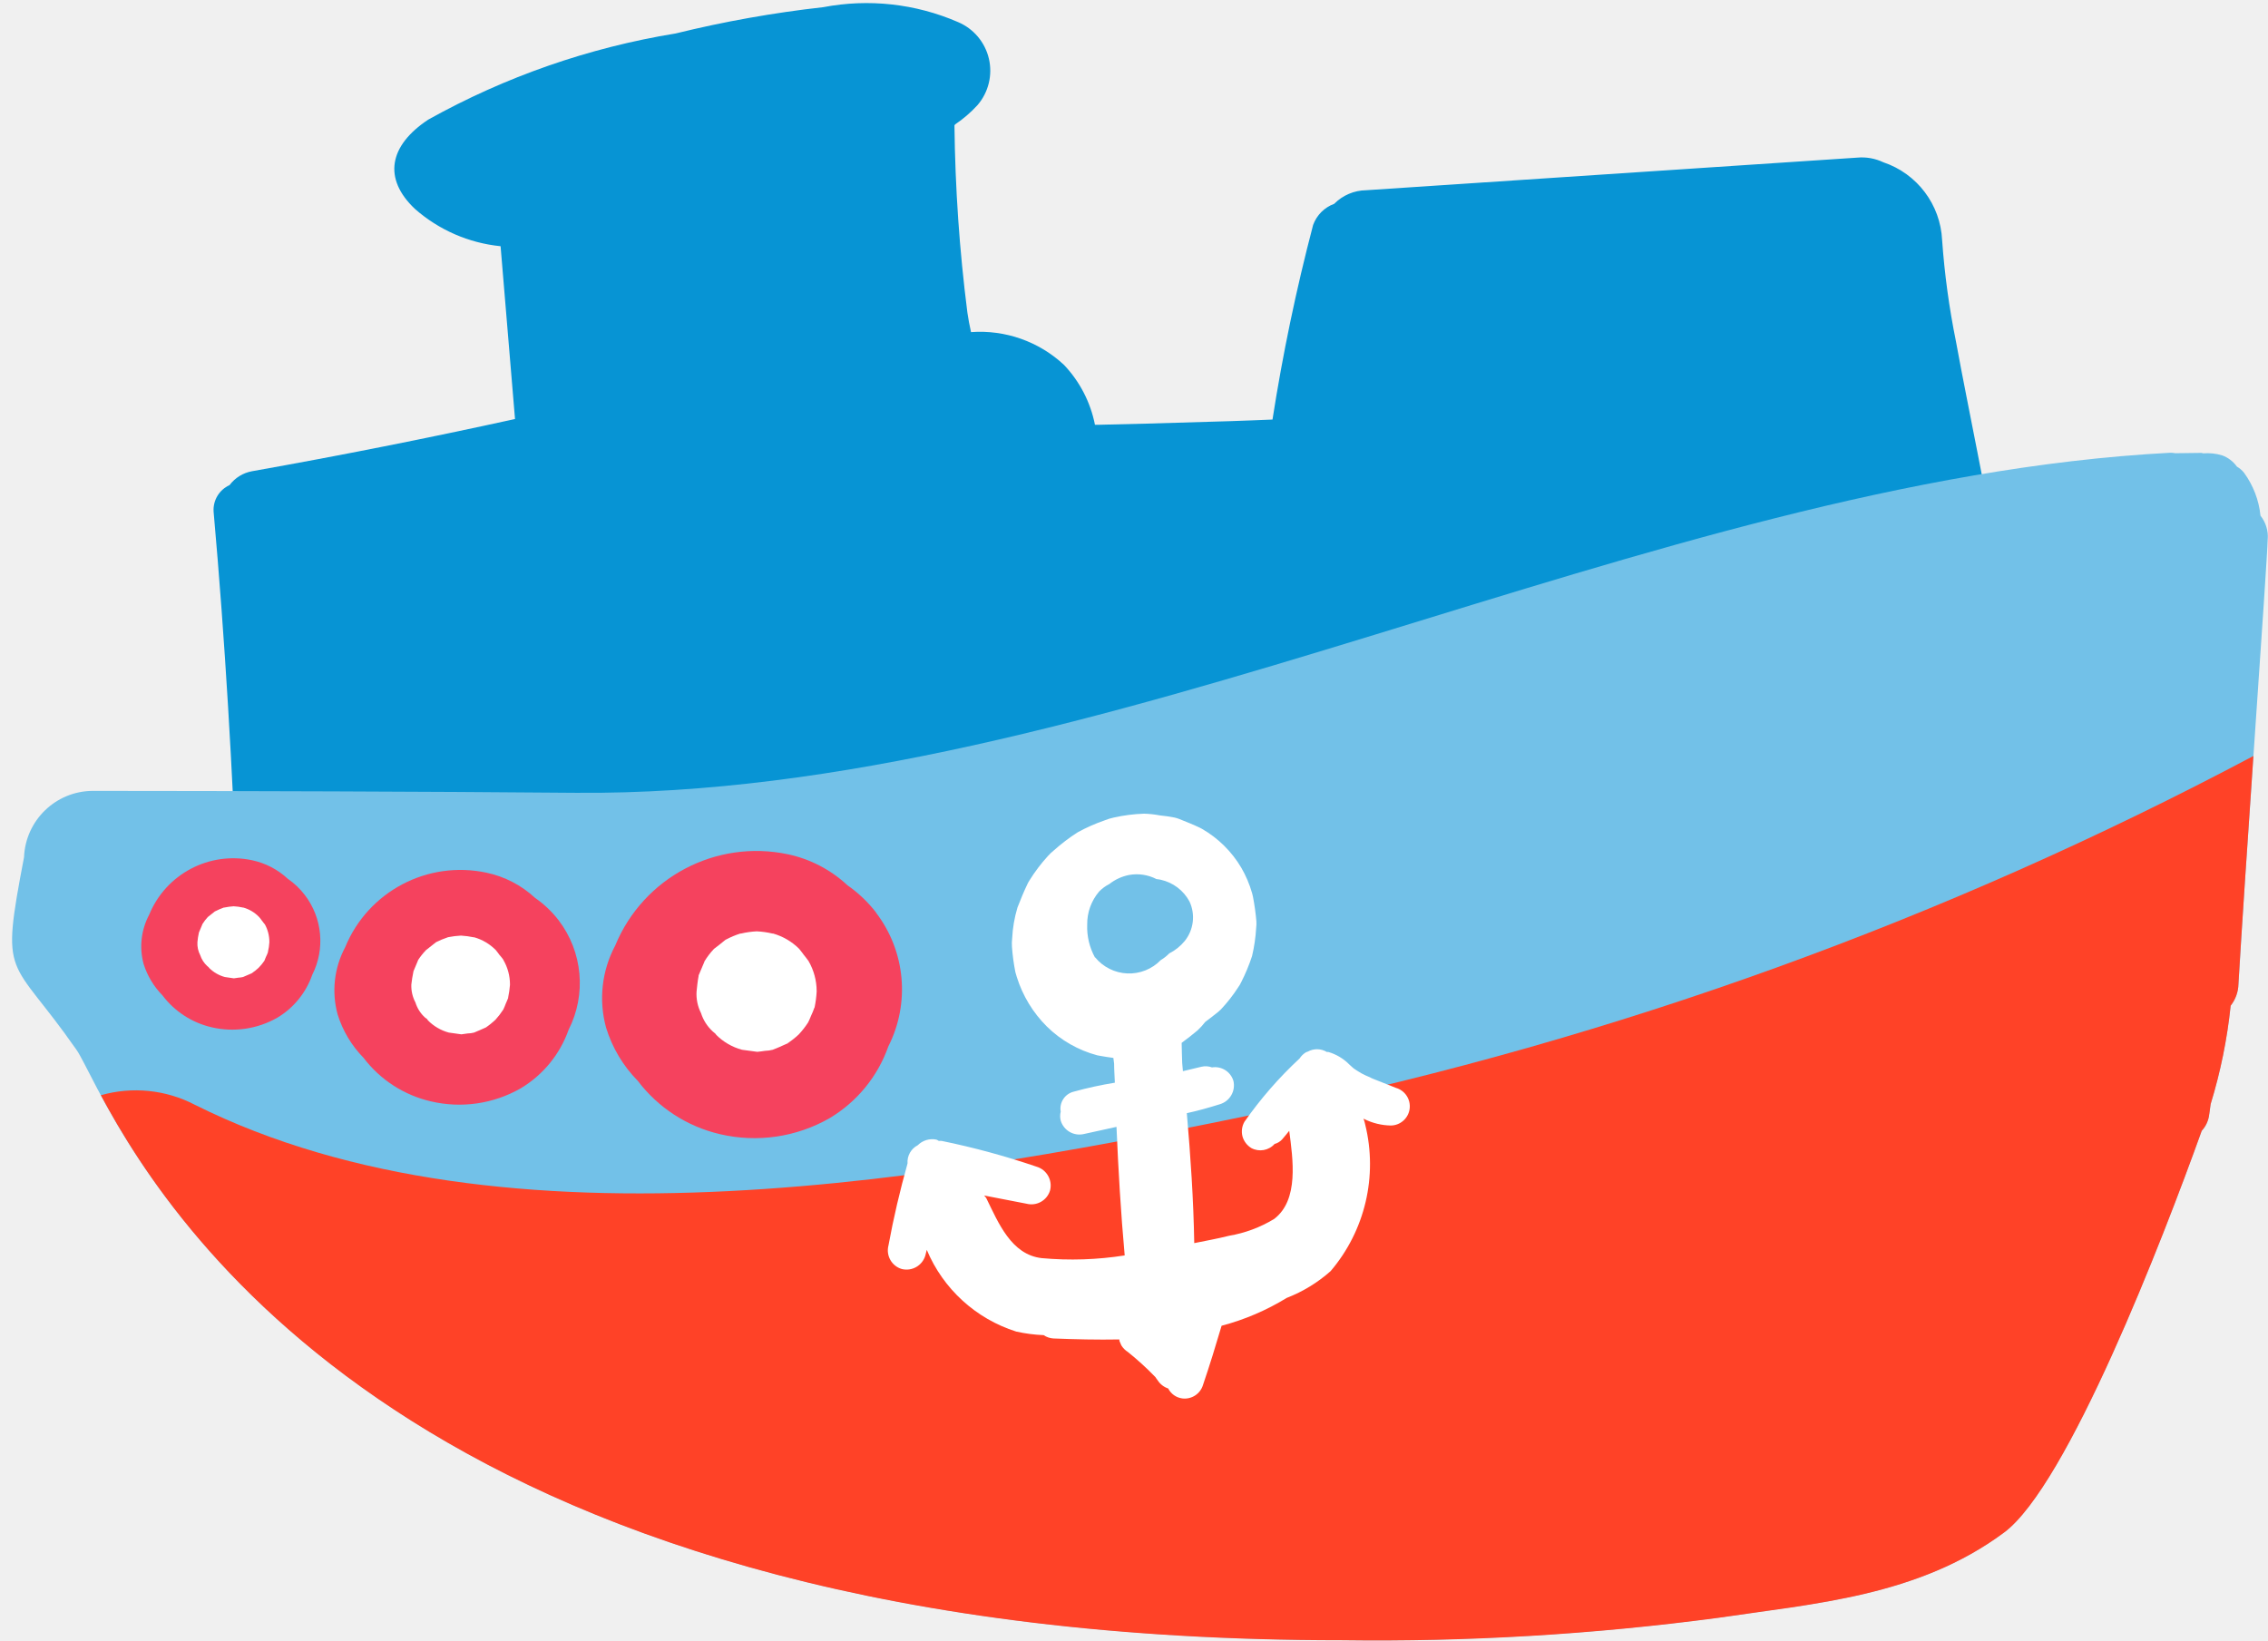
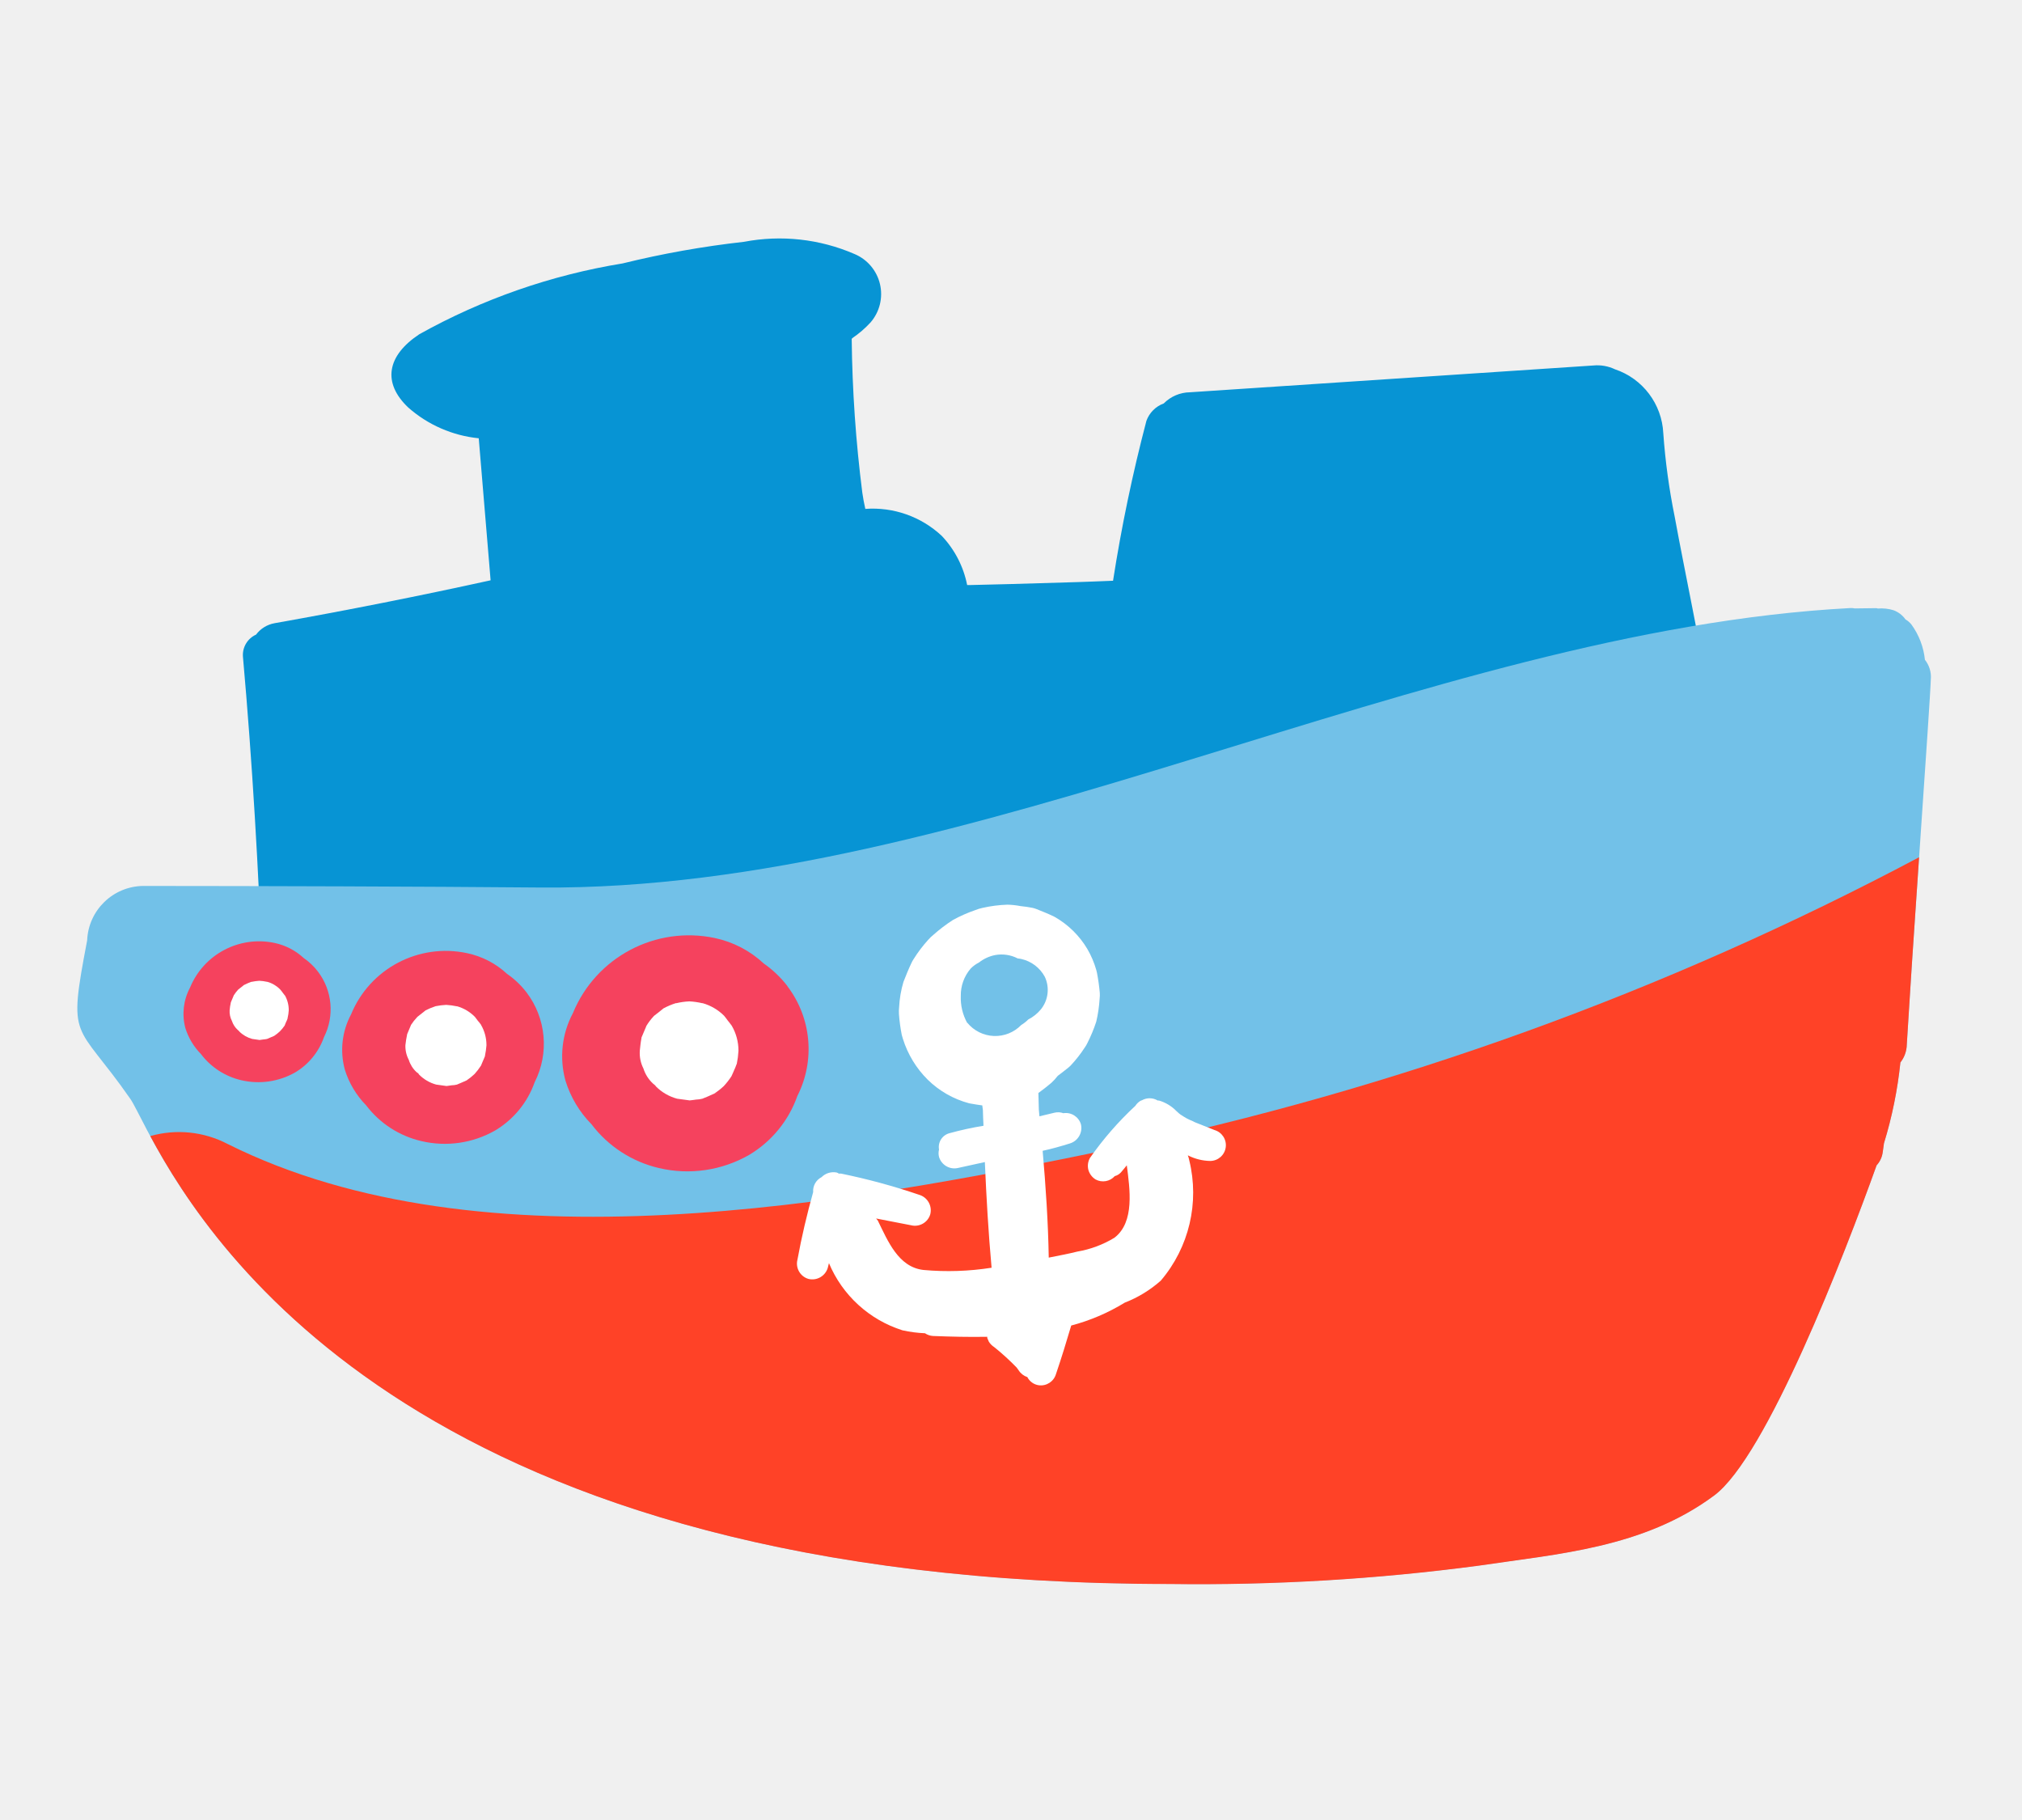
- <svg xmlns="http://www.w3.org/2000/svg" width="55.302" height="40" viewBox="0 0 55.302 40">
+ <svg xmlns="http://www.w3.org/2000/svg" width="60" height="54" viewBox="0 0 60 54">
  <defs>
    <clipPath id="clip-path">
+       <rect id="Retângulo_468" data-name="Retângulo 468" width="60" height="54" transform="translate(33 1316)" fill="none" stroke="#707070" stroke-width="1" opacity="0.4" />
+     </clipPath>
+     <clipPath id="clip-path-2">
      <path id="Caminho_3886" data-name="Caminho 3886" d="M15.476-106.839h55.3v-40h-55.3Z" transform="translate(0 0)" fill="none" />
    </clipPath>
  </defs>
-   <g id="alfabeto_n_e002_fim" transform="translate(-15.476 146.839)" clip-path="url(#clip-path)">
-     <g id="Grupo_2691" data-name="Grupo 2691" transform="translate(20.677 -146.74)">
-       <path id="Caminho_3873" data-name="Caminho 3873" d="M27.323,10.316Q26.764,7.457,26.21,4.6c-.176-.908-.362-1.817-.528-2.725a19.32,19.32,0,0,1-.336-2.463,2.107,2.107,0,0,0-1.434-1.9,1.222,1.222,0,0,0-.638-.113L11.3-1.806a1.113,1.113,0,0,0-.777.331.861.861,0,0,0-.515.517,47.442,47.442,0,0,0-.99,4.744c-.344.013-.685.029-1.029.039q-1.02.032-2.04.06c-.394.011-.793.021-1.189.029H4.689a2.954,2.954,0,0,0-.754-1.46,3,3,0,0,0-2.268-.8c-.037-.163-.066-.323-.089-.48a39.523,39.523,0,0,1-.315-4.561.184.184,0,0,1,.016-.024,3.06,3.06,0,0,0,.543-.467,1.287,1.287,0,0,0-.475-2.03,5.605,5.605,0,0,0-3.282-.362,28.143,28.143,0,0,0-3.6.641,18.488,18.488,0,0,0-6.031,2.1c-.961.635-1.108,1.439-.328,2.177a3.722,3.722,0,0,0,2.09.911q.177,2.107.352,4.214-3.186.7-6.412,1.273a.881.881,0,0,0-.549.339.663.663,0,0,0-.389.641c.281,3.164.465,6.333.583,9.5l38.388-2.544a2.339,2.339,0,0,0,.845.223,6.041,6.041,0,0,0,2.247-.291,2.335,2.335,0,0,0,.239-.1,1.62,1.62,0,0,0,.449-.071,2.023,2.023,0,0,0,1.378-2.426" transform="translate(16.809 6.346)" fill="#0794d4" />
-     </g>
-     <g id="Grupo_2692" data-name="Grupo 2692" transform="translate(15.771 -135.803)">
-       <path id="Caminho_3874" data-name="Caminho 3874" d="M34.052,1.309a.819.819,0,0,0-.176-.575,2.146,2.146,0,0,0-.4-1.045A.621.621,0,0,0,33.3-.463a.759.759,0,0,0-.357-.273,1.247,1.247,0,0,0-.462-.05c-.013,0-.029-.011-.045-.011L31.8-.789s0,0-.005,0A.5.5,0,0,0,31.668-.8C18.994-.13,5.588,7.6-7.211,7.492c-3.636-.032-8.144-.045-11.781-.047a1.685,1.685,0,0,0-1.665,1.617c-.585,3.067-.352,2.355,1.281,4.7.788,1.129,5.309,14.391,30.847,14.391a63.1,63.1,0,0,0,9.179-.546c2.342-.349,4.87-.52,6.968-2.077,1.554-1.147,3.875-7.155,4.823-9.793a.719.719,0,0,0,.184-.412c.013-.081.021-.163.034-.244a12.465,12.465,0,0,0,.488-2.4.9.9,0,0,0,.192-.53c.147-2.612.7-10.232.712-10.843" transform="translate(20.948 0.805)" fill="#72c1e8" />
-     </g>
-     <g id="Grupo_2693" data-name="Grupo 2693" transform="translate(30.15 -126.085)">
-       <path id="Caminho_3875" data-name="Caminho 3875" d="M4.142.929a3.182,3.182,0,0,0-.7-.667A3.063,3.063,0,0,0,1.991-.494,3.723,3.723,0,0,0-2.22,1.73a2.725,2.725,0,0,0-.223,2.006A3.17,3.17,0,0,0-1.671,5.03a3.512,3.512,0,0,0,2,1.3A3.685,3.685,0,0,0,3.01,5.939,3.32,3.32,0,0,0,4.438,4.193a3.077,3.077,0,0,0-.3-3.264" transform="translate(2.548 0.572)" fill="#f5425e" />
-     </g>
-     <g id="Grupo_2694" data-name="Grupo 2694" transform="translate(32.45 -124.128)">
-       <path id="Caminho_3876" data-name="Caminho 3876" d="M1.82.9A1.467,1.467,0,0,0,1.625.176.057.057,0,0,1,1.617.163C1.583.113,1.51.024,1.507.021s-.071-.1-.11-.144L1.392-.129A1.475,1.475,0,0,0,.759-.5L.743-.5A2.1,2.1,0,0,0,.36-.554,2.1,2.1,0,0,0-.024-.5.049.049,0,0,0-.042-.5a2.073,2.073,0,0,0-.344.144s-.005,0-.008.005h0s0,0-.005,0C-.494-.27-.588-.2-.68-.129l-.013.013a1.77,1.77,0,0,0-.226.3l0,.008h0l-.139.328,0,.005a.01.01,0,0,1,0,.008c-.024.123-.037.252-.05.378A1.025,1.025,0,0,0-1,1.439a1.032,1.032,0,0,0,.284.446c.018.018.039.032.06.05s.016.024.026.034A1.4,1.4,0,0,0,0,2.334H0c.005,0,.365.05.37.05H.376C.439,2.376.5,2.371.562,2.36a.824.824,0,0,0,.186-.026l0,0c.06-.021.244-.1.349-.15a1.95,1.95,0,0,0,.286-.223,2.142,2.142,0,0,0,.226-.289l.008-.016c.029-.053.063-.147.074-.168s.053-.116.071-.173L1.77,1.3A2.651,2.651,0,0,0,1.82.916Z" transform="translate(1.119 0.554)" fill="#fff" />
-     </g>
-     <g id="Grupo_2695" data-name="Grupo 2695" transform="translate(34.653 -121.422)">
-       <path id="Caminho_3877" data-name="Caminho 3877" d="M0,.026C.137-.035.1-.021.016.015a0,0,0,0,0,0,0L0,.026" transform="translate(0 0.016)" fill="#fff" />
-     </g>
-     <g id="Grupo_2696" data-name="Grupo 2696" transform="translate(23.625 -125.626)">
-       <path id="Caminho_3878" data-name="Caminho 3878" d="M3.388.76A2.567,2.567,0,0,0,2.813.214,2.5,2.5,0,0,0,1.629-.4,3.037,3.037,0,0,0-1.816,1.417,2.231,2.231,0,0,0-2,3.058a2.629,2.629,0,0,0,.633,1.058A2.868,2.868,0,0,0,.272,5.176a3.013,3.013,0,0,0,2.192-.318A2.716,2.716,0,0,0,3.632,3.43,2.52,2.52,0,0,0,3.388.76" transform="translate(2.084 0.468)" fill="#f5425e" />
-     </g>
-     <g id="Grupo_2697" data-name="Grupo 2697" transform="translate(25.506 -124.024)">
-       <path id="Caminho_3879" data-name="Caminho 3879" d="M1.489.735a1.186,1.186,0,0,0-.16-.591c0-.005,0-.008-.005-.011C1.3.094,1.235.021,1.232.018S1.174-.063,1.143-.1L1.137-.105A1.2,1.2,0,0,0,.62-.41c-.005,0-.008,0-.013,0A2.074,2.074,0,0,0,.295-.452,2.153,2.153,0,0,0-.02-.413l-.013.005a2.079,2.079,0,0,0-.284.118s0,0-.005.005h0a0,0,0,0,1,0,0L-.556-.1c-.005,0-.008.008-.011.011A1.625,1.625,0,0,0-.753.147a.008.008,0,0,1,0,.005v0c-.039.089-.076.181-.113.27l0,0a.01.01,0,0,1,0,.008A3.081,3.081,0,0,0-.916.743a.865.865,0,0,0,.1.436.827.827,0,0,0,.231.365c.016.013.034.024.05.037s.013.021.021.032a1.136,1.136,0,0,0,.512.3H0c.005,0,.3.042.3.042H.308c.05-.005.1-.013.15-.021a.675.675,0,0,0,.155-.021h0c.05-.021.2-.084.284-.123A1.761,1.761,0,0,0,1.135,1.6a1.805,1.805,0,0,0,.184-.239l.008-.011c.021-.045.053-.121.058-.139s.045-.095.06-.142a.114.114,0,0,0,0-.013A2.441,2.441,0,0,0,1.489.75Z" transform="translate(0.916 0.452)" fill="#fff" />
-     </g>
-     <g id="Grupo_2698" data-name="Grupo 2698" transform="translate(27.308 -121.813)">
-       <path id="Caminho_3880" data-name="Caminho 3880" d="M0,.022C.11-.031.081-.017.013.014h0Z" transform="translate(0 0.014)" fill="#fff" />
-     </g>
-     <g id="Grupo_2699" data-name="Grupo 2699" transform="translate(18.917 -125.907)">
-       <path id="Caminho_3881" data-name="Caminho 3881" d="M2.472.554a1.829,1.829,0,0,0-.42-.4,1.835,1.835,0,0,0-.864-.449A2.216,2.216,0,0,0-1.324,1.032a1.644,1.644,0,0,0-.137,1.2A1.917,1.917,0,0,0-1,3,2.094,2.094,0,0,0,.2,3.778a2.213,2.213,0,0,0,1.6-.234A1.974,1.974,0,0,0,2.651,2.5,1.838,1.838,0,0,0,2.472.554" transform="translate(1.521 0.341)" fill="#f5425e" />
-     </g>
-     <g id="Grupo_2700" data-name="Grupo 2700" transform="translate(20.29 -124.739)">
-       <path id="Caminho_3882" data-name="Caminho 3882" d="M1.086.538A.883.883,0,0,0,.971.1S.968.1.966.1C.945.068.9.016.9.013S.858-.045.834-.071L.829-.076A.849.849,0,0,0,.451-.3L.443-.3A1.365,1.365,0,0,0,.215-.331,1.649,1.649,0,0,0-.014-.3c-.005,0-.008,0-.011,0A1.814,1.814,0,0,0-.232-.21s0,0-.005,0v0h0l-.165.131a.036.036,0,0,0-.011.008A1.22,1.22,0,0,0-.549.107s0,0,0,.005c-.029.066-.055.134-.084.2v0a.009.009,0,0,1,0,.005A1.609,1.609,0,0,0-.668.543.607.607,0,0,0-.6.861a.624.624,0,0,0,.171.265.333.333,0,0,0,.034.029.146.146,0,0,1,.016.021A.866.866,0,0,0,0,1.394H0l.221.032h0l.11-.016a.632.632,0,0,0,.113-.016h0c.037-.016.144-.06.207-.089a1.2,1.2,0,0,0,.171-.134A1.239,1.239,0,0,0,.963,1S.966.992.968.99C.984.956,1,.9,1.01.887s.032-.071.042-.1c0,0,0-.005,0-.011A1.3,1.3,0,0,0,1.086.549Z" transform="translate(0.668 0.331)" fill="#fff" />
-     </g>
-     <g id="Grupo_2701" data-name="Grupo 2701" transform="translate(21.605 -123.125)">
-       <path id="Caminho_3883" data-name="Caminho 3883" d="M0,.016C.081-.023.06-.013.008.011L0,.016" transform="translate(0 0.01)" fill="#fff" />
-     </g>
-     <g id="Grupo_2702" data-name="Grupo 2702" transform="translate(17.935 -128.406)">
-       <path id="Caminho_3884" data-name="Caminho 3884" d="M31.83,5.41c.013-.081.021-.163.034-.247a12.625,12.625,0,0,0,.488-2.4.875.875,0,0,0,.189-.528c.071-1.192.218-3.424.365-5.561A90.52,90.52,0,0,1,9.024,5.315C1.09,6.961-9.706,8.965-17.286,5.181a3.111,3.111,0,0,0-2.295-.234c1.854,3.447,8.249,13.29,30.257,13.29a63.1,63.1,0,0,0,9.179-.546c2.342-.349,4.87-.522,6.968-2.077,1.554-1.15,3.875-7.155,4.823-9.8a.71.71,0,0,0,.184-.41" transform="translate(19.581 3.328)" fill="#ff4227" />
-     </g>
-     <g id="Grupo_2703" data-name="Grupo 2703" transform="translate(37.129 -126.996)">
-       <path id="Caminho_3885" data-name="Caminho 3885" d="M3.124,2.17a1.537,1.537,0,0,1-.189-.8A1.216,1.216,0,0,1,3.227.561.936.936,0,0,1,3.474.38a1.132,1.132,0,0,1,.48-.221,1.045,1.045,0,0,1,.67.1c.034.005.074.008.105.016a1.056,1.056,0,0,1,.7.53.918.918,0,0,1-.118.966,1.178,1.178,0,0,1-.375.3,1.031,1.031,0,0,1-.207.163,1.072,1.072,0,0,1-1.6-.066m7.333,3.182-.483-.192a.9.9,0,0,1-.116-.05c.118.068-.005,0-.034-.016A1.915,1.915,0,0,1,9.63,5c-.063-.037-.126-.074-.186-.116-.005,0,0,0-.005-.005a.144.144,0,0,1-.024-.018,1.1,1.1,0,0,1-.084-.076,1.191,1.191,0,0,0-.515-.31.172.172,0,0,0-.037,0,.465.465,0,0,0-.467-.008c-.016.008-.034.008-.047.018a.47.47,0,0,0-.15.147A9.68,9.68,0,0,0,6.769,6.177a.478.478,0,0,0-.047.36.49.49,0,0,0,.215.281.465.465,0,0,0,.567-.1.381.381,0,0,0,.181-.108c.063-.068.116-.142.176-.213.089.691.242,1.686-.368,2.15a3.129,3.129,0,0,1-1.1.41c-.281.071-.564.121-.848.179-.018-1.058-.089-2.114-.181-3.169.27-.058.538-.134.806-.218A.48.48,0,0,0,6.5,5.179a.469.469,0,0,0-.522-.328.45.45,0,0,0-.257-.016c-.15.034-.3.071-.452.108-.008-.071-.011-.139-.018-.2-.005-.165-.011-.328-.013-.491.123-.089.273-.207.383-.3a1.626,1.626,0,0,0,.192-.21c.108-.084.218-.163.315-.244.021-.018.045-.039.066-.06a3.817,3.817,0,0,0,.42-.536.79.79,0,0,0,.076-.129,4.483,4.483,0,0,0,.265-.638,4.015,4.015,0,0,0,.1-.685.878.878,0,0,0,.005-.165,5.76,5.76,0,0,0-.084-.6C6.968.653,6.963.626,6.955.6A2.708,2.708,0,0,0,6.69-.022a2.646,2.646,0,0,0-.958-.945L5.687-.991c-.155-.074-.354-.155-.515-.218a.8.8,0,0,0-.105-.032,3.6,3.6,0,0,0-.36-.053,2.378,2.378,0,0,0-.386-.042,3.915,3.915,0,0,0-.74.095,1.263,1.263,0,0,0-.221.068,4.265,4.265,0,0,0-.654.289,4.575,4.575,0,0,0-.585.444A1.09,1.09,0,0,0,1.974-.3,4.01,4.01,0,0,0,1.528.29a.739.739,0,0,0-.055.1c-.087.181-.165.375-.239.564a3.149,3.149,0,0,0-.129.754,1.047,1.047,0,0,0-.005.2,4.988,4.988,0,0,0,.084.622,1.127,1.127,0,0,0,.034.116,2.943,2.943,0,0,0,.735,1.21,2.77,2.77,0,0,0,1.226.7.543.543,0,0,0,.058.011c.1.018.218.037.336.053.005.045.013.092.018.139,0,.155.013.31.018.465a9.442,9.442,0,0,0-1,.218.425.425,0,0,0-.32.488.438.438,0,0,0,0,.218.476.476,0,0,0,.572.326l.788-.173c.045,1.048.105,2.09.2,3.135a8.221,8.221,0,0,1-2.024.066C1.082,9.417.769,8.64.475,8.041.462,8.017.438,8,.423,7.975c.344.066.688.134,1.032.2a.475.475,0,0,0,.575-.326A.48.48,0,0,0,1.7,7.272,19.046,19.046,0,0,0-.612,6.644a.321.321,0,0,0-.071,0,.265.265,0,0,0-.06-.032.5.5,0,0,0-.454.137.461.461,0,0,0-.249.444c-.184.659-.341,1.323-.465,2a.474.474,0,0,0,.326.575.479.479,0,0,0,.572-.326C-1,9.39-.99,9.343-.977,9.3a3.513,3.513,0,0,0,2.182,1.993,3.8,3.8,0,0,0,.667.087.48.48,0,0,0,.239.081c.53.021,1.071.034,1.609.024,0,.011,0,.024,0,.034.016.034.032.074.047.11a.5.5,0,0,0,.165.165.449.449,0,0,0-.037-.029,7.291,7.291,0,0,1,.7.635c.018.029.039.055.058.081a.487.487,0,0,0,.257.2.45.45,0,0,0,.341.242.467.467,0,0,0,.509-.333c.163-.478.31-.958.452-1.439A5.934,5.934,0,0,0,7.8,10.472a3.537,3.537,0,0,0,1.071-.654,4.025,4.025,0,0,0,.843-3.571A.971.971,0,0,0,9.672,6.1l.024.013a1.514,1.514,0,0,0,.641.155.468.468,0,0,0,.121-.919" transform="translate(1.922 1.335)" fill="#fff" />
+   <g id="alfabeto_n_e002_fim" transform="translate(-33 -1316)" clip-path="url(#clip-path)">
+     <g id="alfabeto_n_e002_fim-2" data-name="alfabeto_n_e002_fim" transform="translate(19.524 1469.839)" clip-path="url(#clip-path-2)">
+       <g id="Grupo_2691" data-name="Grupo 2691" transform="translate(20.677 -146.74)">
+         <path id="Caminho_3873" data-name="Caminho 3873" d="M27.323,10.316Q26.764,7.457,26.21,4.6c-.176-.908-.362-1.817-.528-2.725a19.32,19.32,0,0,1-.336-2.463,2.107,2.107,0,0,0-1.434-1.9,1.222,1.222,0,0,0-.638-.113L11.3-1.806a1.113,1.113,0,0,0-.777.331.861.861,0,0,0-.515.517,47.442,47.442,0,0,0-.99,4.744c-.344.013-.685.029-1.029.039q-1.02.032-2.04.06c-.394.011-.793.021-1.189.029H4.689a2.954,2.954,0,0,0-.754-1.46,3,3,0,0,0-2.268-.8c-.037-.163-.066-.323-.089-.48a39.523,39.523,0,0,1-.315-4.561.184.184,0,0,1,.016-.024,3.06,3.06,0,0,0,.543-.467,1.287,1.287,0,0,0-.475-2.03,5.605,5.605,0,0,0-3.282-.362,28.143,28.143,0,0,0-3.6.641,18.488,18.488,0,0,0-6.031,2.1c-.961.635-1.108,1.439-.328,2.177a3.722,3.722,0,0,0,2.09.911q.177,2.107.352,4.214-3.186.7-6.412,1.273a.881.881,0,0,0-.549.339.663.663,0,0,0-.389.641c.281,3.164.465,6.333.583,9.5l38.388-2.544a2.339,2.339,0,0,0,.845.223,6.041,6.041,0,0,0,2.247-.291,2.335,2.335,0,0,0,.239-.1,1.62,1.62,0,0,0,.449-.071,2.023,2.023,0,0,0,1.378-2.426" transform="translate(16.809 6.346)" fill="#0794d4" />
+       </g>
+       <g id="Grupo_2692" data-name="Grupo 2692" transform="translate(15.771 -135.803)">
+         <path id="Caminho_3874" data-name="Caminho 3874" d="M34.052,1.309a.819.819,0,0,0-.176-.575,2.146,2.146,0,0,0-.4-1.045A.621.621,0,0,0,33.3-.463a.759.759,0,0,0-.357-.273,1.247,1.247,0,0,0-.462-.05c-.013,0-.029-.011-.045-.011L31.8-.789s0,0-.005,0A.5.5,0,0,0,31.668-.8C18.994-.13,5.588,7.6-7.211,7.492c-3.636-.032-8.144-.045-11.781-.047a1.685,1.685,0,0,0-1.665,1.617c-.585,3.067-.352,2.355,1.281,4.7.788,1.129,5.309,14.391,30.847,14.391a63.1,63.1,0,0,0,9.179-.546c2.342-.349,4.87-.52,6.968-2.077,1.554-1.147,3.875-7.155,4.823-9.793a.719.719,0,0,0,.184-.412c.013-.081.021-.163.034-.244a12.465,12.465,0,0,0,.488-2.4.9.9,0,0,0,.192-.53c.147-2.612.7-10.232.712-10.843" transform="translate(20.948 0.805)" fill="#72c1e8" />
+       </g>
+       <g id="Grupo_2693" data-name="Grupo 2693" transform="translate(30.15 -126.085)">
+         <path id="Caminho_3875" data-name="Caminho 3875" d="M4.142.929a3.182,3.182,0,0,0-.7-.667A3.063,3.063,0,0,0,1.991-.494,3.723,3.723,0,0,0-2.22,1.73a2.725,2.725,0,0,0-.223,2.006A3.17,3.17,0,0,0-1.671,5.03a3.512,3.512,0,0,0,2,1.3A3.685,3.685,0,0,0,3.01,5.939,3.32,3.32,0,0,0,4.438,4.193a3.077,3.077,0,0,0-.3-3.264" transform="translate(2.548 0.572)" fill="#f5425e" />
+       </g>
+       <g id="Grupo_2694" data-name="Grupo 2694" transform="translate(32.45 -124.128)">
+         <path id="Caminho_3876" data-name="Caminho 3876" d="M1.82.9A1.467,1.467,0,0,0,1.625.176.057.057,0,0,1,1.617.163C1.583.113,1.51.024,1.507.021s-.071-.1-.11-.144L1.392-.129A1.475,1.475,0,0,0,.759-.5L.743-.5A2.1,2.1,0,0,0,.36-.554,2.1,2.1,0,0,0-.024-.5.049.049,0,0,0-.042-.5a2.073,2.073,0,0,0-.344.144s-.005,0-.008.005h0s0,0-.005,0C-.494-.27-.588-.2-.68-.129l-.013.013a1.77,1.77,0,0,0-.226.3l0,.008h0l-.139.328,0,.005a.01.01,0,0,1,0,.008c-.024.123-.037.252-.05.378A1.025,1.025,0,0,0-1,1.439a1.032,1.032,0,0,0,.284.446c.018.018.039.032.06.05s.016.024.026.034A1.4,1.4,0,0,0,0,2.334H0c.005,0,.365.05.37.05H.376C.439,2.376.5,2.371.562,2.36a.824.824,0,0,0,.186-.026l0,0c.06-.021.244-.1.349-.15a1.95,1.95,0,0,0,.286-.223,2.142,2.142,0,0,0,.226-.289l.008-.016c.029-.053.063-.147.074-.168s.053-.116.071-.173L1.77,1.3A2.651,2.651,0,0,0,1.82.916Z" transform="translate(1.119 0.554)" fill="#fff" />
+       </g>
+       <g id="Grupo_2695" data-name="Grupo 2695" transform="translate(34.653 -121.422)">
+         <path id="Caminho_3877" data-name="Caminho 3877" d="M0,.026C.137-.035.1-.021.016.015a0,0,0,0,0,0,0L0,.026" transform="translate(0 0.016)" fill="#fff" />
+       </g>
+       <g id="Grupo_2696" data-name="Grupo 2696" transform="translate(23.625 -125.626)">
+         <path id="Caminho_3878" data-name="Caminho 3878" d="M3.388.76A2.567,2.567,0,0,0,2.813.214,2.5,2.5,0,0,0,1.629-.4,3.037,3.037,0,0,0-1.816,1.417,2.231,2.231,0,0,0-2,3.058a2.629,2.629,0,0,0,.633,1.058A2.868,2.868,0,0,0,.272,5.176a3.013,3.013,0,0,0,2.192-.318A2.716,2.716,0,0,0,3.632,3.43,2.52,2.52,0,0,0,3.388.76" transform="translate(2.084 0.468)" fill="#f5425e" />
+       </g>
+       <g id="Grupo_2697" data-name="Grupo 2697" transform="translate(25.506 -124.024)">
+         <path id="Caminho_3879" data-name="Caminho 3879" d="M1.489.735a1.186,1.186,0,0,0-.16-.591c0-.005,0-.008-.005-.011C1.3.094,1.235.021,1.232.018S1.174-.063,1.143-.1L1.137-.105A1.2,1.2,0,0,0,.62-.41c-.005,0-.008,0-.013,0A2.074,2.074,0,0,0,.295-.452,2.153,2.153,0,0,0-.02-.413l-.013.005a2.079,2.079,0,0,0-.284.118s0,0-.005.005h0a0,0,0,0,1,0,0L-.556-.1c-.005,0-.008.008-.011.011A1.625,1.625,0,0,0-.753.147a.008.008,0,0,1,0,.005v0c-.039.089-.076.181-.113.27l0,0a.01.01,0,0,1,0,.008A3.081,3.081,0,0,0-.916.743a.865.865,0,0,0,.1.436.827.827,0,0,0,.231.365c.016.013.034.024.05.037s.013.021.021.032a1.136,1.136,0,0,0,.512.3H0c.005,0,.3.042.3.042H.308c.05-.005.1-.013.15-.021a.675.675,0,0,0,.155-.021h0c.05-.021.2-.084.284-.123A1.761,1.761,0,0,0,1.135,1.6a1.805,1.805,0,0,0,.184-.239l.008-.011c.021-.045.053-.121.058-.139s.045-.095.06-.142a.114.114,0,0,0,0-.013A2.441,2.441,0,0,0,1.489.75Z" transform="translate(0.916 0.452)" fill="#fff" />
+       </g>
+       <g id="Grupo_2698" data-name="Grupo 2698" transform="translate(27.308 -121.813)">
+         <path id="Caminho_3880" data-name="Caminho 3880" d="M0,.022C.11-.031.081-.017.013.014h0Z" transform="translate(0 0.014)" fill="#fff" />
+       </g>
+       <g id="Grupo_2699" data-name="Grupo 2699" transform="translate(18.917 -125.907)">
+         <path id="Caminho_3881" data-name="Caminho 3881" d="M2.472.554a1.829,1.829,0,0,0-.42-.4,1.835,1.835,0,0,0-.864-.449A2.216,2.216,0,0,0-1.324,1.032a1.644,1.644,0,0,0-.137,1.2A1.917,1.917,0,0,0-1,3,2.094,2.094,0,0,0,.2,3.778a2.213,2.213,0,0,0,1.6-.234A1.974,1.974,0,0,0,2.651,2.5,1.838,1.838,0,0,0,2.472.554" transform="translate(1.521 0.341)" fill="#f5425e" />
+       </g>
+       <g id="Grupo_2700" data-name="Grupo 2700" transform="translate(20.29 -124.739)">
+         <path id="Caminho_3882" data-name="Caminho 3882" d="M1.086.538A.883.883,0,0,0,.971.1S.968.1.966.1C.945.068.9.016.9.013S.858-.045.834-.071L.829-.076A.849.849,0,0,0,.451-.3L.443-.3A1.365,1.365,0,0,0,.215-.331,1.649,1.649,0,0,0-.014-.3c-.005,0-.008,0-.011,0A1.814,1.814,0,0,0-.232-.21s0,0-.005,0v0h0l-.165.131a.036.036,0,0,0-.011.008A1.22,1.22,0,0,0-.549.107s0,0,0,.005c-.029.066-.055.134-.084.2v0a.009.009,0,0,1,0,.005A1.609,1.609,0,0,0-.668.543.607.607,0,0,0-.6.861a.624.624,0,0,0,.171.265.333.333,0,0,0,.034.029.146.146,0,0,1,.016.021A.866.866,0,0,0,0,1.394H0l.221.032h0l.11-.016a.632.632,0,0,0,.113-.016h0c.037-.016.144-.06.207-.089a1.2,1.2,0,0,0,.171-.134A1.239,1.239,0,0,0,.963,1S.966.992.968.99C.984.956,1,.9,1.01.887s.032-.071.042-.1c0,0,0-.005,0-.011A1.3,1.3,0,0,0,1.086.549Z" transform="translate(0.668 0.331)" fill="#fff" />
+       </g>
+       <g id="Grupo_2701" data-name="Grupo 2701" transform="translate(21.605 -123.125)">
+         <path id="Caminho_3883" data-name="Caminho 3883" d="M0,.016C.081-.023.06-.013.008.011L0,.016" transform="translate(0 0.01)" fill="#fff" />
+       </g>
+       <g id="Grupo_2702" data-name="Grupo 2702" transform="translate(17.935 -128.406)">
+         <path id="Caminho_3884" data-name="Caminho 3884" d="M31.83,5.41c.013-.081.021-.163.034-.247a12.625,12.625,0,0,0,.488-2.4.875.875,0,0,0,.189-.528c.071-1.192.218-3.424.365-5.561A90.52,90.52,0,0,1,9.024,5.315C1.09,6.961-9.706,8.965-17.286,5.181a3.111,3.111,0,0,0-2.295-.234c1.854,3.447,8.249,13.29,30.257,13.29a63.1,63.1,0,0,0,9.179-.546c2.342-.349,4.87-.522,6.968-2.077,1.554-1.15,3.875-7.155,4.823-9.8a.71.71,0,0,0,.184-.41" transform="translate(19.581 3.328)" fill="#ff4227" />
+       </g>
+       <g id="Grupo_2703" data-name="Grupo 2703" transform="translate(37.129 -126.996)">
+         <path id="Caminho_3885" data-name="Caminho 3885" d="M3.124,2.17a1.537,1.537,0,0,1-.189-.8A1.216,1.216,0,0,1,3.227.561.936.936,0,0,1,3.474.38a1.132,1.132,0,0,1,.48-.221,1.045,1.045,0,0,1,.67.1c.034.005.074.008.105.016a1.056,1.056,0,0,1,.7.53.918.918,0,0,1-.118.966,1.178,1.178,0,0,1-.375.3,1.031,1.031,0,0,1-.207.163,1.072,1.072,0,0,1-1.6-.066m7.333,3.182-.483-.192a.9.9,0,0,1-.116-.05c.118.068-.005,0-.034-.016A1.915,1.915,0,0,1,9.63,5c-.063-.037-.126-.074-.186-.116-.005,0,0,0-.005-.005a.144.144,0,0,1-.024-.018,1.1,1.1,0,0,1-.084-.076,1.191,1.191,0,0,0-.515-.31.172.172,0,0,0-.037,0,.465.465,0,0,0-.467-.008c-.016.008-.034.008-.047.018a.47.47,0,0,0-.15.147A9.68,9.68,0,0,0,6.769,6.177a.478.478,0,0,0-.047.36.49.49,0,0,0,.215.281.465.465,0,0,0,.567-.1.381.381,0,0,0,.181-.108c.063-.068.116-.142.176-.213.089.691.242,1.686-.368,2.15a3.129,3.129,0,0,1-1.1.41c-.281.071-.564.121-.848.179-.018-1.058-.089-2.114-.181-3.169.27-.058.538-.134.806-.218A.48.48,0,0,0,6.5,5.179a.469.469,0,0,0-.522-.328.45.45,0,0,0-.257-.016c-.15.034-.3.071-.452.108-.008-.071-.011-.139-.018-.2-.005-.165-.011-.328-.013-.491.123-.089.273-.207.383-.3a1.626,1.626,0,0,0,.192-.21c.108-.084.218-.163.315-.244.021-.018.045-.039.066-.06a3.817,3.817,0,0,0,.42-.536.79.79,0,0,0,.076-.129,4.483,4.483,0,0,0,.265-.638,4.015,4.015,0,0,0,.1-.685.878.878,0,0,0,.005-.165,5.76,5.76,0,0,0-.084-.6C6.968.653,6.963.626,6.955.6A2.708,2.708,0,0,0,6.69-.022a2.646,2.646,0,0,0-.958-.945L5.687-.991c-.155-.074-.354-.155-.515-.218a.8.8,0,0,0-.105-.032,3.6,3.6,0,0,0-.36-.053,2.378,2.378,0,0,0-.386-.042,3.915,3.915,0,0,0-.74.095,1.263,1.263,0,0,0-.221.068,4.265,4.265,0,0,0-.654.289,4.575,4.575,0,0,0-.585.444A1.09,1.09,0,0,0,1.974-.3,4.01,4.01,0,0,0,1.528.29a.739.739,0,0,0-.055.1c-.087.181-.165.375-.239.564a3.149,3.149,0,0,0-.129.754,1.047,1.047,0,0,0-.005.2,4.988,4.988,0,0,0,.084.622,1.127,1.127,0,0,0,.034.116,2.943,2.943,0,0,0,.735,1.21,2.77,2.77,0,0,0,1.226.7.543.543,0,0,0,.058.011c.1.018.218.037.336.053.005.045.013.092.018.139,0,.155.013.31.018.465a9.442,9.442,0,0,0-1,.218.425.425,0,0,0-.32.488.438.438,0,0,0,0,.218.476.476,0,0,0,.572.326l.788-.173c.045,1.048.105,2.09.2,3.135a8.221,8.221,0,0,1-2.024.066C1.082,9.417.769,8.64.475,8.041.462,8.017.438,8,.423,7.975c.344.066.688.134,1.032.2a.475.475,0,0,0,.575-.326A.48.48,0,0,0,1.7,7.272,19.046,19.046,0,0,0-.612,6.644a.321.321,0,0,0-.071,0,.265.265,0,0,0-.06-.032.5.5,0,0,0-.454.137.461.461,0,0,0-.249.444c-.184.659-.341,1.323-.465,2a.474.474,0,0,0,.326.575.479.479,0,0,0,.572-.326C-1,9.39-.99,9.343-.977,9.3a3.513,3.513,0,0,0,2.182,1.993,3.8,3.8,0,0,0,.667.087.48.48,0,0,0,.239.081c.53.021,1.071.034,1.609.024,0,.011,0,.024,0,.034.016.034.032.074.047.11a.5.5,0,0,0,.165.165.449.449,0,0,0-.037-.029,7.291,7.291,0,0,1,.7.635c.018.029.039.055.058.081a.487.487,0,0,0,.257.2.45.45,0,0,0,.341.242.467.467,0,0,0,.509-.333c.163-.478.31-.958.452-1.439A5.934,5.934,0,0,0,7.8,10.472a3.537,3.537,0,0,0,1.071-.654,4.025,4.025,0,0,0,.843-3.571A.971.971,0,0,0,9.672,6.1l.024.013a1.514,1.514,0,0,0,.641.155.468.468,0,0,0,.121-.919" transform="translate(1.922 1.335)" fill="#fff" />
+       </g>
    </g>
  </g>
</svg>
